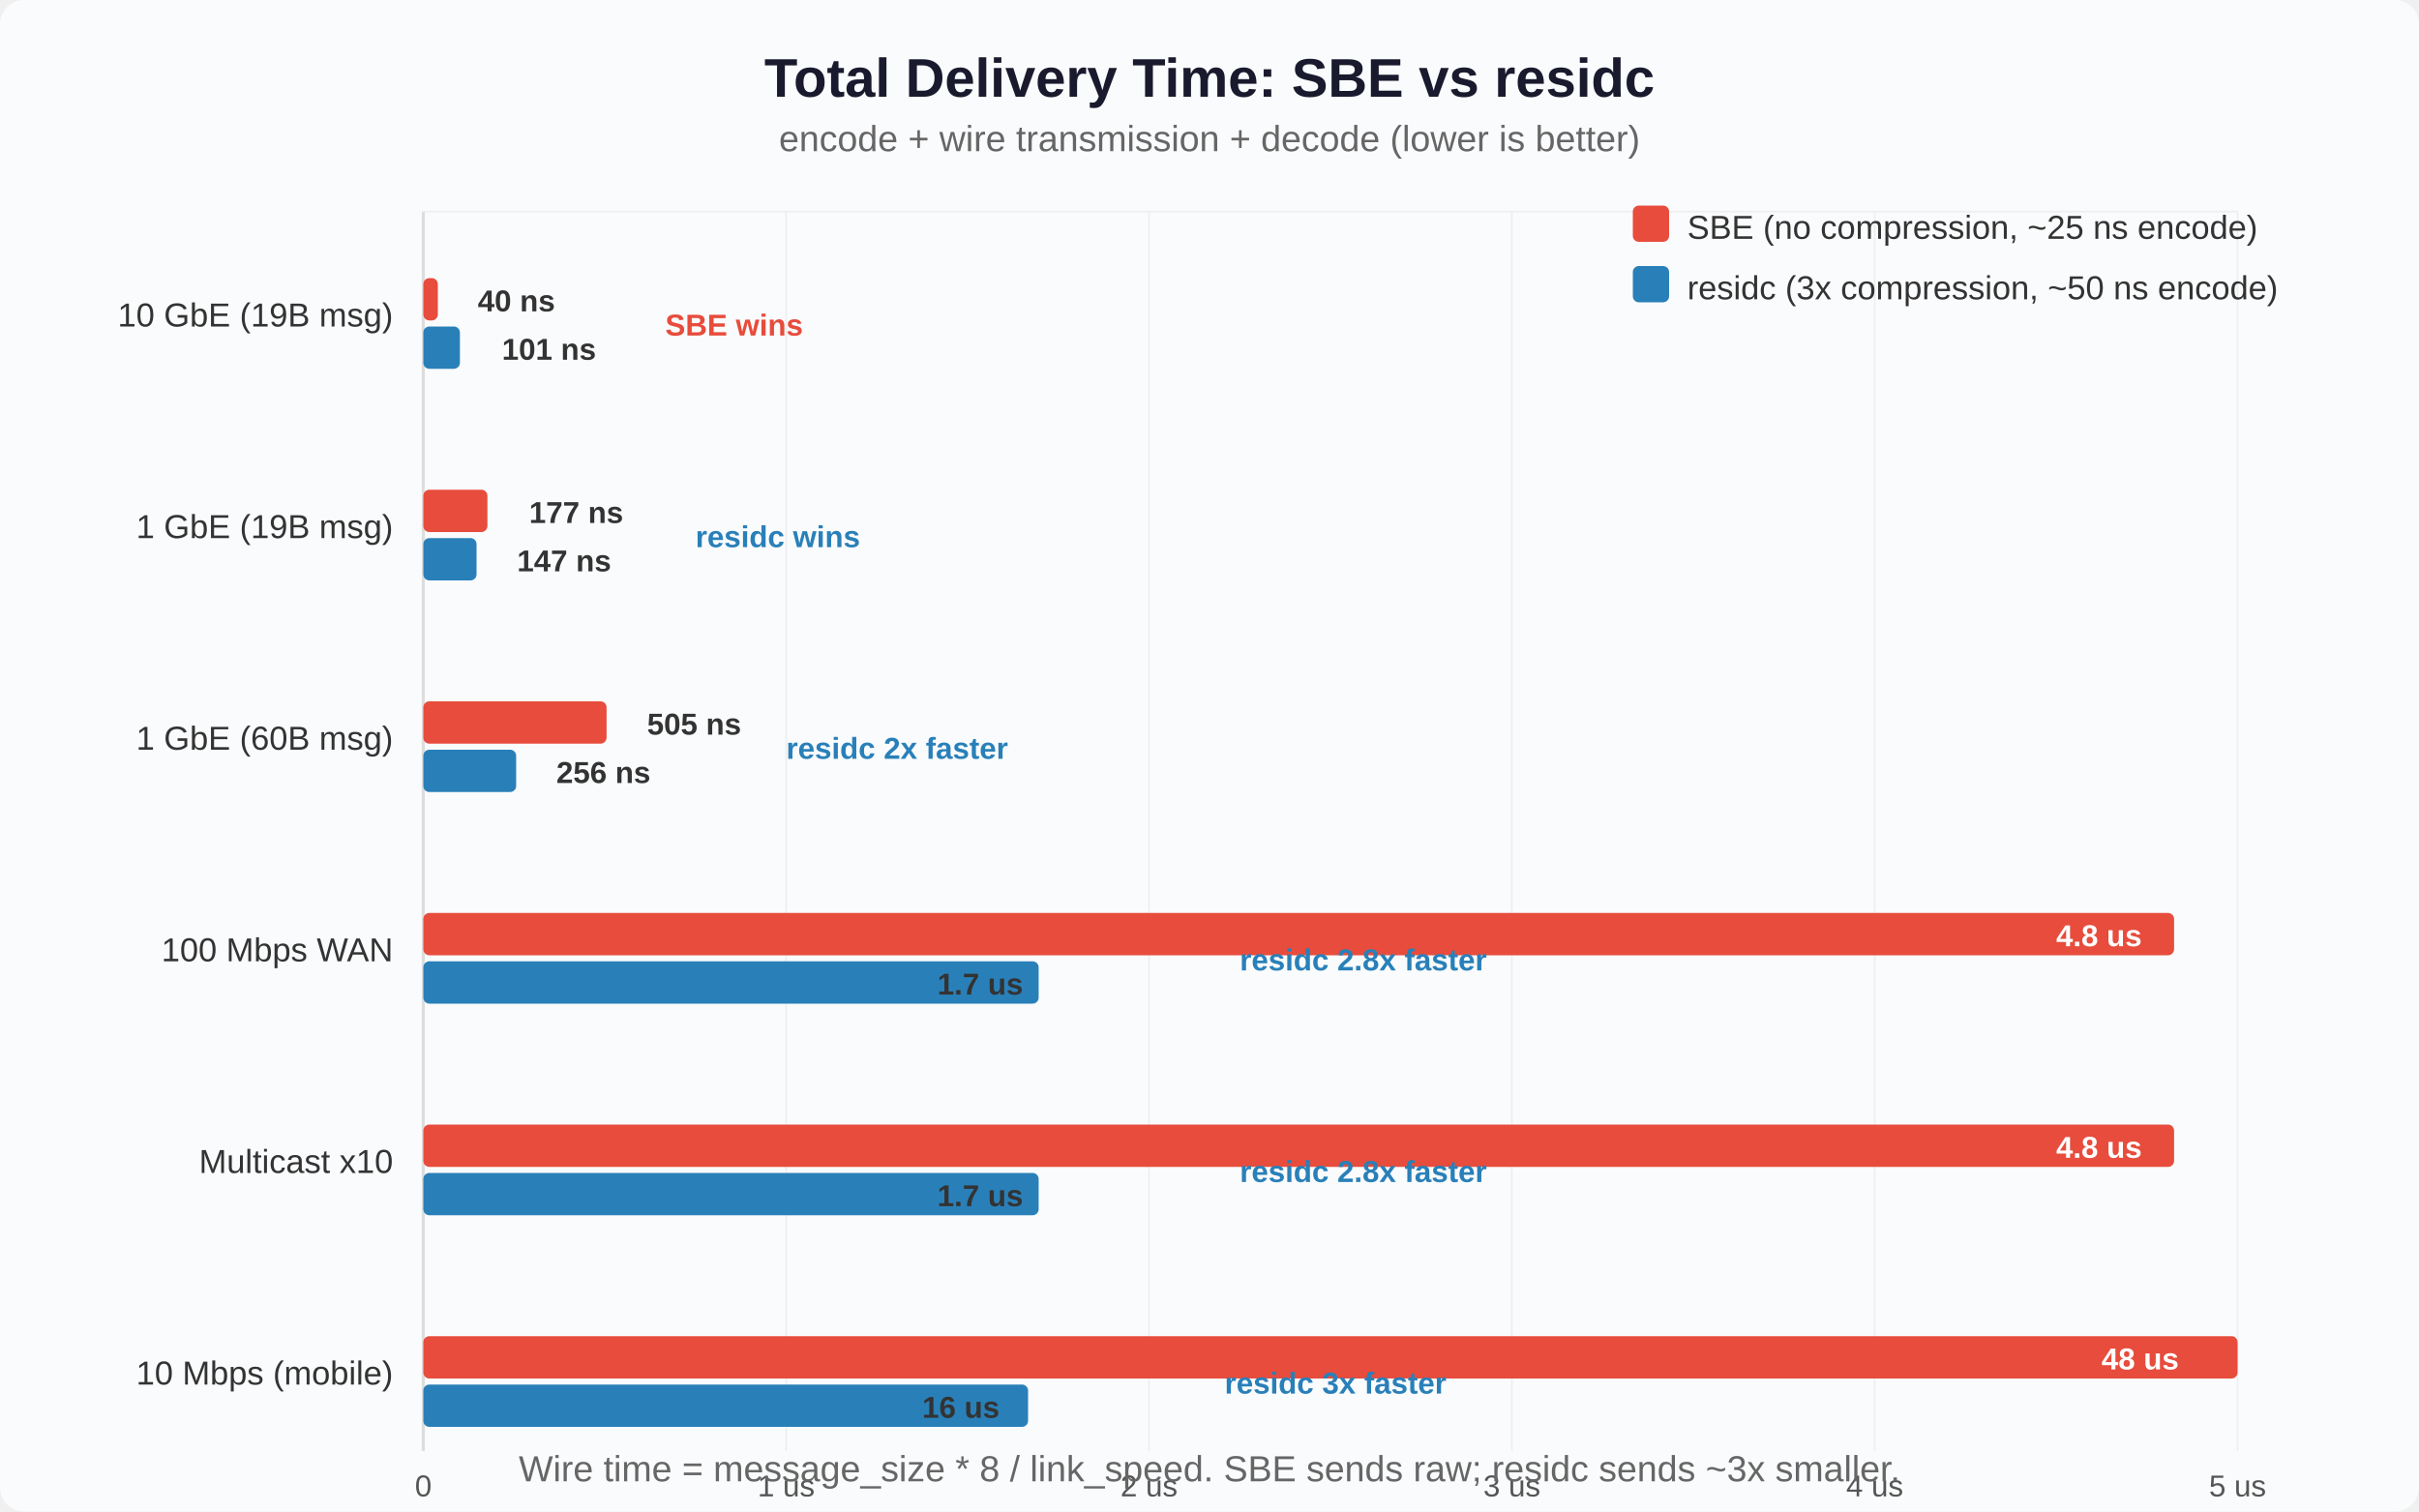
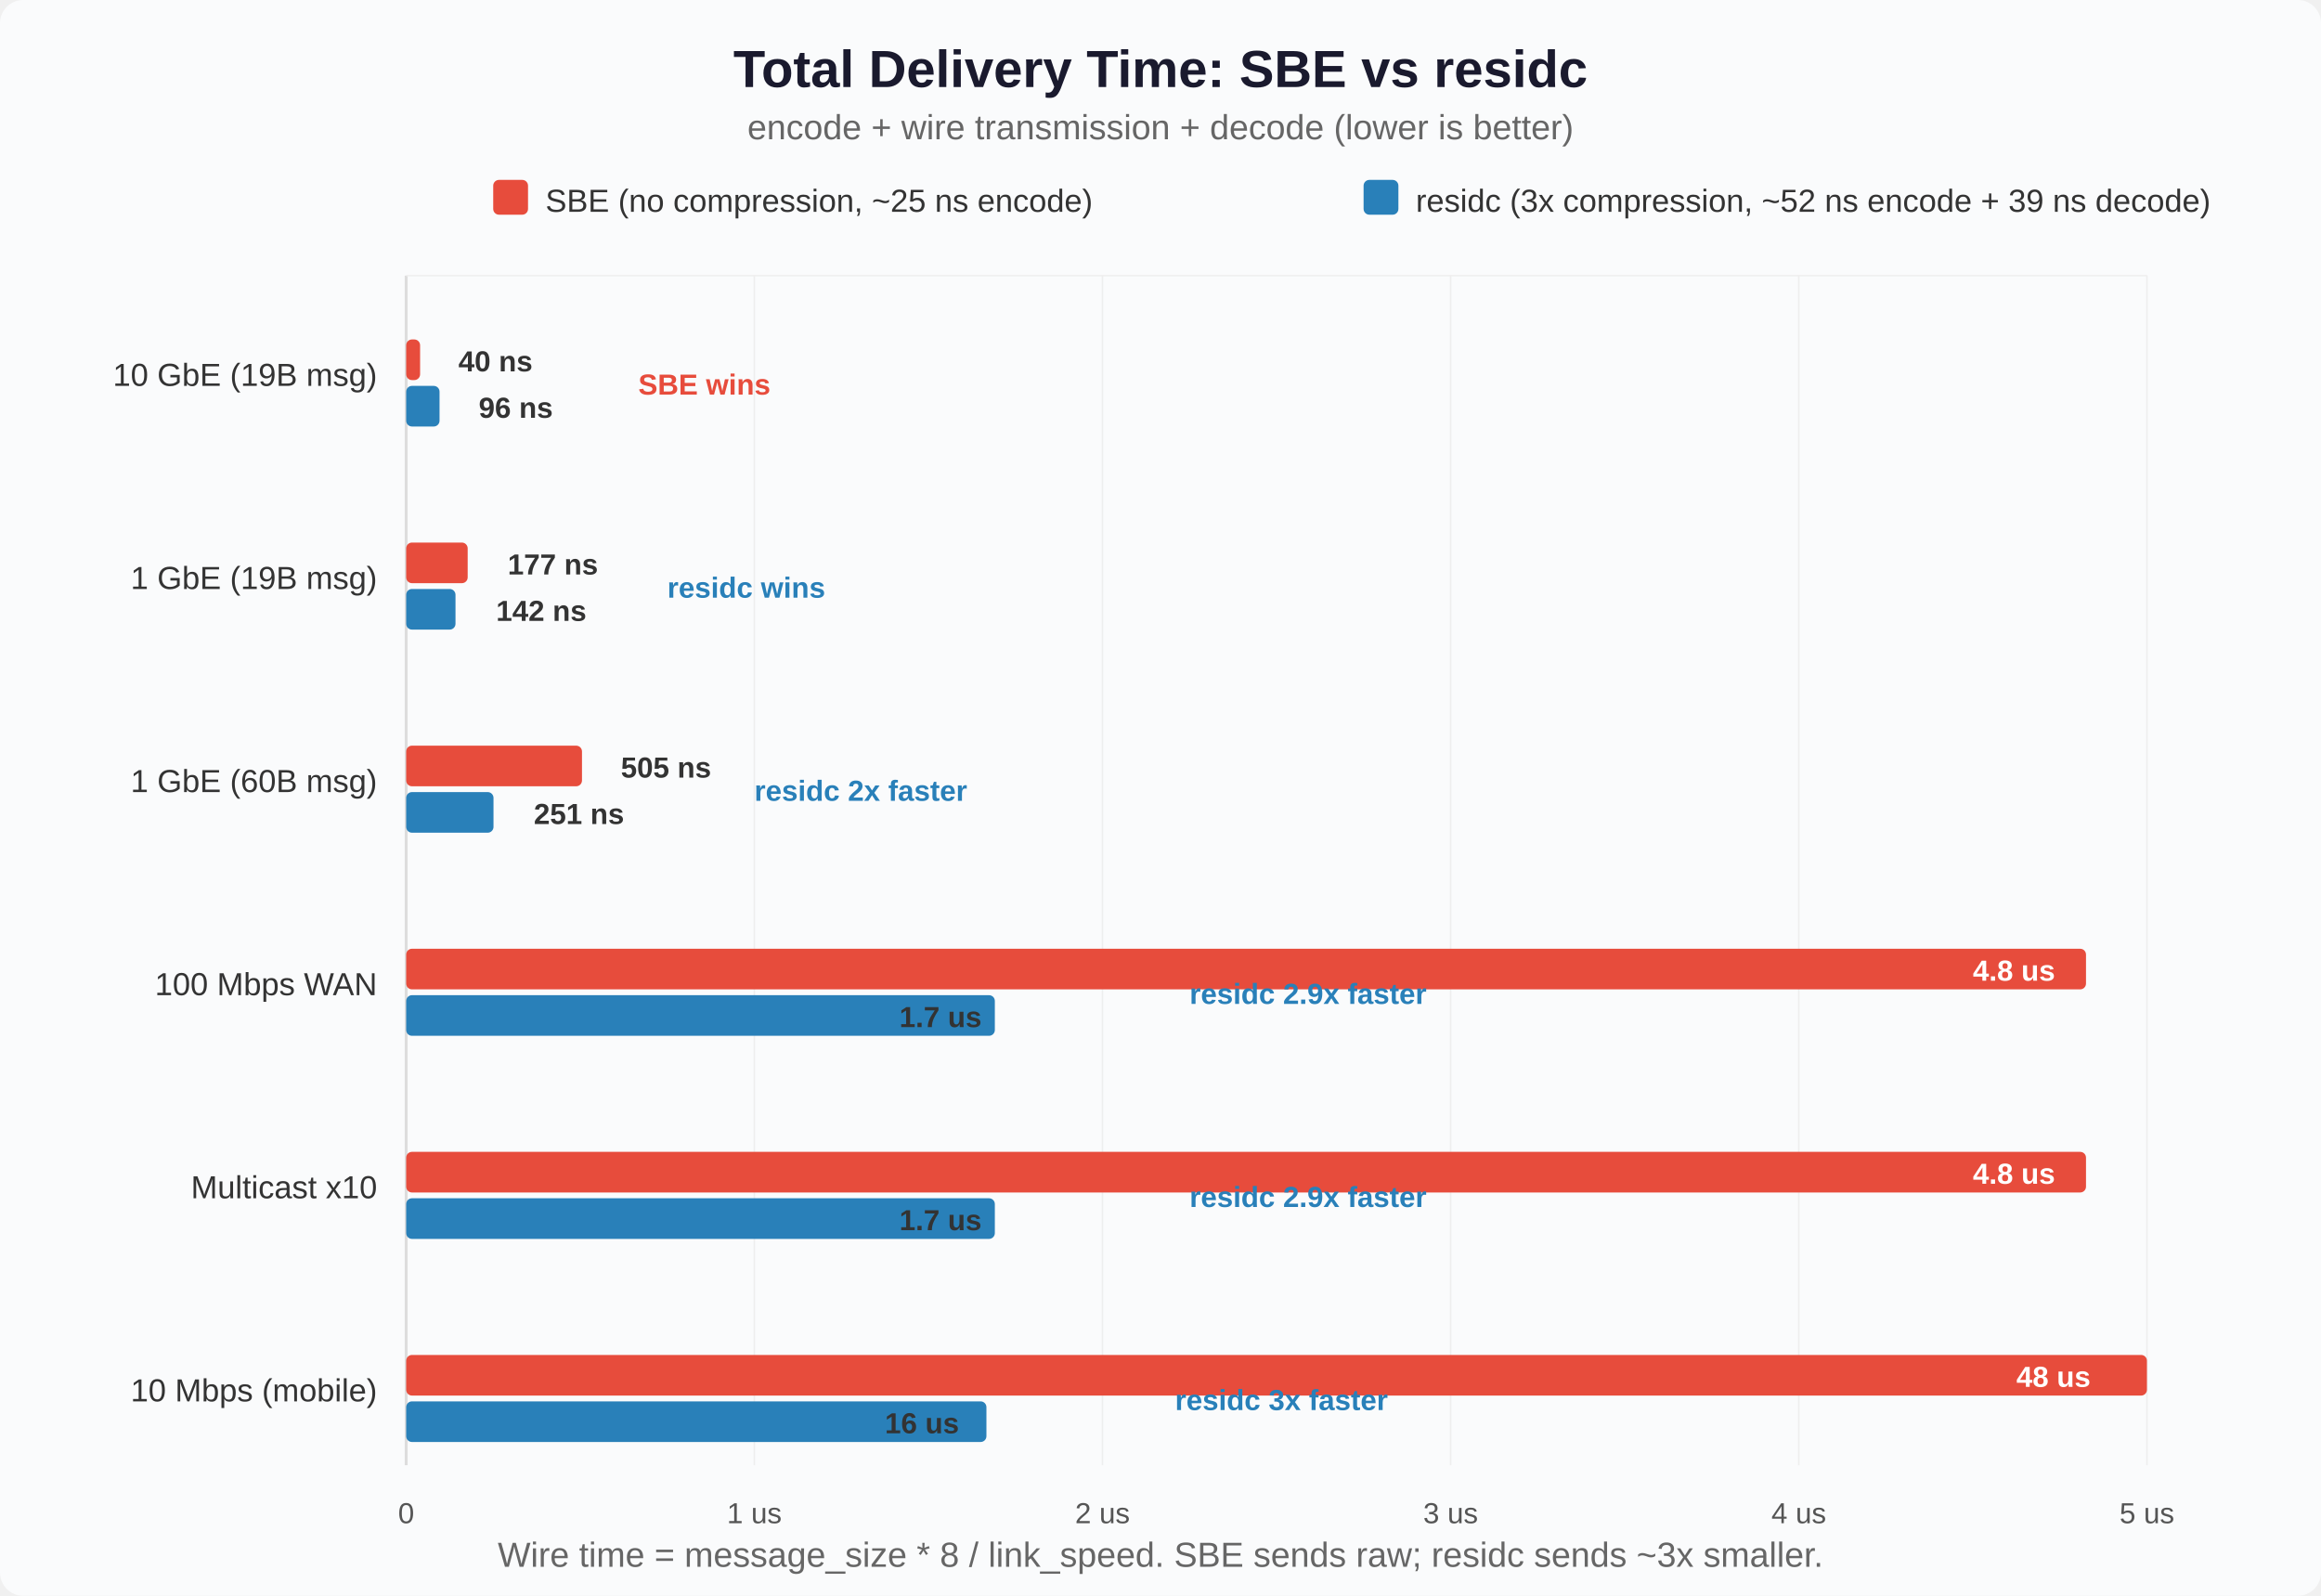
- <svg xmlns="http://www.w3.org/2000/svg" viewBox="0 0 800 500" font-family="'Helvetica Neue', Arial, sans-serif">
+ <svg xmlns="http://www.w3.org/2000/svg" viewBox="0 0 800 550" font-family="'Helvetica Neue', Arial, sans-serif">
  <defs>
    <style>
      .title { font-size: 18px; font-weight: 600; fill: #1a1a2e; }
      .subtitle { font-size: 12px; fill: #666; }
      .axis-label { font-size: 11px; fill: #333; }
      .tick-label { font-size: 10px; fill: #555; }
      .legend-text { font-size: 11px; fill: #333; }
      .bar-label { font-size: 10px; font-weight: 600; fill: #fff; }
      .bar-label-dark { font-size: 10px; font-weight: 600; fill: #333; }
      .winner { font-size: 10px; font-weight: 700; }
    </style>
  </defs>
-   <rect width="800" height="500" fill="#fafbfc" rx="8" />
-   <text x="400" y="32" text-anchor="middle" class="title">Total Delivery Time: SBE vs residc</text>
-   <text x="400" y="50" text-anchor="middle" class="subtitle">encode + wire transmission + decode (lower is better)</text>
-   <g transform="translate(140, 70)">
+   <rect width="800" height="550" fill="#fafbfc" rx="8" />
+   <text x="400" y="30" text-anchor="middle" class="title">Total Delivery Time: SBE vs residc</text>
+   <text x="400" y="48" text-anchor="middle" class="subtitle">encode + wire transmission + decode (lower is better)</text>
+   <g transform="translate(170, 62)">
+     <rect x="0" y="0" width="12" height="12" fill="#e74c3c" rx="2" />
+     <text x="18" y="11" class="legend-text">SBE (no compression, ~25 ns encode)</text>
+     <rect x="300" y="0" width="12" height="12" fill="#2980b9" rx="2" />
+     <text x="318" y="11" class="legend-text">residc (3x compression, ~52 ns encode + 39 ns decode)</text>
+   </g>
+   <g transform="translate(140, 95)">
    <text x="-10" y="38" text-anchor="end" class="axis-label">10 GbE (19B msg)</text>
    <text x="-10" y="108" text-anchor="end" class="axis-label">1 GbE (19B msg)</text>
    <text x="-10" y="178" text-anchor="end" class="axis-label">1 GbE (60B msg)</text>
    <text x="-10" y="248" text-anchor="end" class="axis-label">100 Mbps WAN</text>
    <text x="-10" y="318" text-anchor="end" class="axis-label">Multicast x10</text>
    <text x="-10" y="388" text-anchor="end" class="axis-label">10 Mbps (mobile)</text>
    <line x1="0" y1="0" x2="0" y2="410" stroke="#ddd" stroke-width="1" />
    <line x1="0" y1="0" x2="600" y2="0" stroke="#eee" stroke-width="0.5" />
    <line x1="120" y1="0" x2="120" y2="410" stroke="#eee" stroke-width="0.5" />
    <line x1="240" y1="0" x2="240" y2="410" stroke="#eee" stroke-width="0.5" />
    <line x1="360" y1="0" x2="360" y2="410" stroke="#eee" stroke-width="0.5" />
    <line x1="480" y1="0" x2="480" y2="410" stroke="#eee" stroke-width="0.5" />
    <line x1="600" y1="0" x2="600" y2="410" stroke="#eee" stroke-width="0.5" />
-     <text x="0" y="425" text-anchor="middle" class="tick-label">0</text>
-     <text x="120" y="425" text-anchor="middle" class="tick-label">1 us</text>
-     <text x="240" y="425" text-anchor="middle" class="tick-label">2 us</text>
-     <text x="360" y="425" text-anchor="middle" class="tick-label">3 us</text>
-     <text x="480" y="425" text-anchor="middle" class="tick-label">4 us</text>
-     <text x="600" y="425" text-anchor="middle" class="tick-label">5 us</text>
+     <text x="0" y="430" text-anchor="middle" class="tick-label">0</text>
+     <text x="120" y="430" text-anchor="middle" class="tick-label">1 us</text>
+     <text x="240" y="430" text-anchor="middle" class="tick-label">2 us</text>
+     <text x="360" y="430" text-anchor="middle" class="tick-label">3 us</text>
+     <text x="480" y="430" text-anchor="middle" class="tick-label">4 us</text>
+     <text x="600" y="430" text-anchor="middle" class="tick-label">5 us</text>
    <rect x="0" y="22" width="4.8" height="14" fill="#e74c3c" rx="2" />
-     <rect x="0" y="38" width="12.1" height="14" fill="#2980b9" rx="2" />
+     <rect x="0" y="38" width="11.5" height="14" fill="#2980b9" rx="2" />
    <text x="18" y="33" class="bar-label-dark">40 ns</text>
-     <text x="26" y="49" class="bar-label-dark">101 ns</text>
+     <text x="25" y="49" class="bar-label-dark">96 ns</text>
    <text x="80" y="41" class="winner" fill="#e74c3c">SBE wins</text>
    <rect x="0" y="92" width="21.2" height="14" fill="#e74c3c" rx="2" />
-     <rect x="0" y="108" width="17.6" height="14" fill="#2980b9" rx="2" />
+     <rect x="0" y="108" width="17.0" height="14" fill="#2980b9" rx="2" />
    <text x="35" y="103" class="bar-label-dark">177 ns</text>
-     <text x="31" y="119" class="bar-label-dark">147 ns</text>
+     <text x="31" y="119" class="bar-label-dark">142 ns</text>
    <text x="90" y="111" class="winner" fill="#2980b9">residc wins</text>
    <rect x="0" y="162" width="60.6" height="14" fill="#e74c3c" rx="2" />
-     <rect x="0" y="178" width="30.7" height="14" fill="#2980b9" rx="2" />
+     <rect x="0" y="178" width="30.1" height="14" fill="#2980b9" rx="2" />
    <text x="74" y="173" class="bar-label-dark">505 ns</text>
-     <text x="44" y="189" class="bar-label-dark">256 ns</text>
+     <text x="44" y="189" class="bar-label-dark">251 ns</text>
    <text x="120" y="181" class="winner" fill="#2980b9">residc 2x faster</text>
    <rect x="0" y="232" width="579" height="14" fill="#e74c3c" rx="2" />
-     <rect x="0" y="248" width="203.5" height="14" fill="#2980b9" rx="2" />
+     <rect x="0" y="248" width="202.9" height="14" fill="#2980b9" rx="2" />
    <text x="540" y="243" class="bar-label">4.8 us</text>
    <text x="170" y="259" class="bar-label-dark">1.7 us</text>
-     <text x="270" y="251" class="winner" fill="#2980b9">residc 2.8x faster</text>
+     <text x="270" y="251" class="winner" fill="#2980b9">residc 2.9x faster</text>
    <rect x="0" y="302" width="579" height="14" fill="#e74c3c" rx="2" />
-     <rect x="0" y="318" width="203.5" height="14" fill="#2980b9" rx="2" />
+     <rect x="0" y="318" width="202.9" height="14" fill="#2980b9" rx="2" />
    <text x="540" y="313" class="bar-label">4.8 us</text>
    <text x="170" y="329" class="bar-label-dark">1.7 us</text>
-     <text x="270" y="321" class="winner" fill="#2980b9">residc 2.8x faster</text>
+     <text x="270" y="321" class="winner" fill="#2980b9">residc 2.9x faster</text>
    <rect x="0" y="372" width="600" height="14" fill="#e74c3c" rx="2" />
    <rect x="0" y="388" width="200" height="14" fill="#2980b9" rx="2" />
    <text x="555" y="383" class="bar-label">48 us</text>
    <text x="165" y="399" class="bar-label-dark">16 us</text>
    <text x="265" y="391" class="winner" fill="#2980b9">residc 3x faster</text>
  </g>
-   <g transform="translate(540, 68)">
-     <rect x="0" y="0" width="12" height="12" fill="#e74c3c" rx="2" />
-     <text x="18" y="11" class="legend-text">SBE (no compression, ~25 ns encode)</text>
-     <rect x="0" y="20" width="12" height="12" fill="#2980b9" rx="2" />
-     <text x="18" y="31" class="legend-text">residc (3x compression, ~50 ns encode)</text>
-   </g>
-   <text x="400" y="490" text-anchor="middle" class="subtitle">Wire time = message_size * 8 / link_speed. SBE sends raw; residc sends ~3x smaller.</text>
+   <text x="400" y="540" text-anchor="middle" class="subtitle">Wire time = message_size * 8 / link_speed. SBE sends raw; residc sends ~3x smaller.</text>
</svg>
